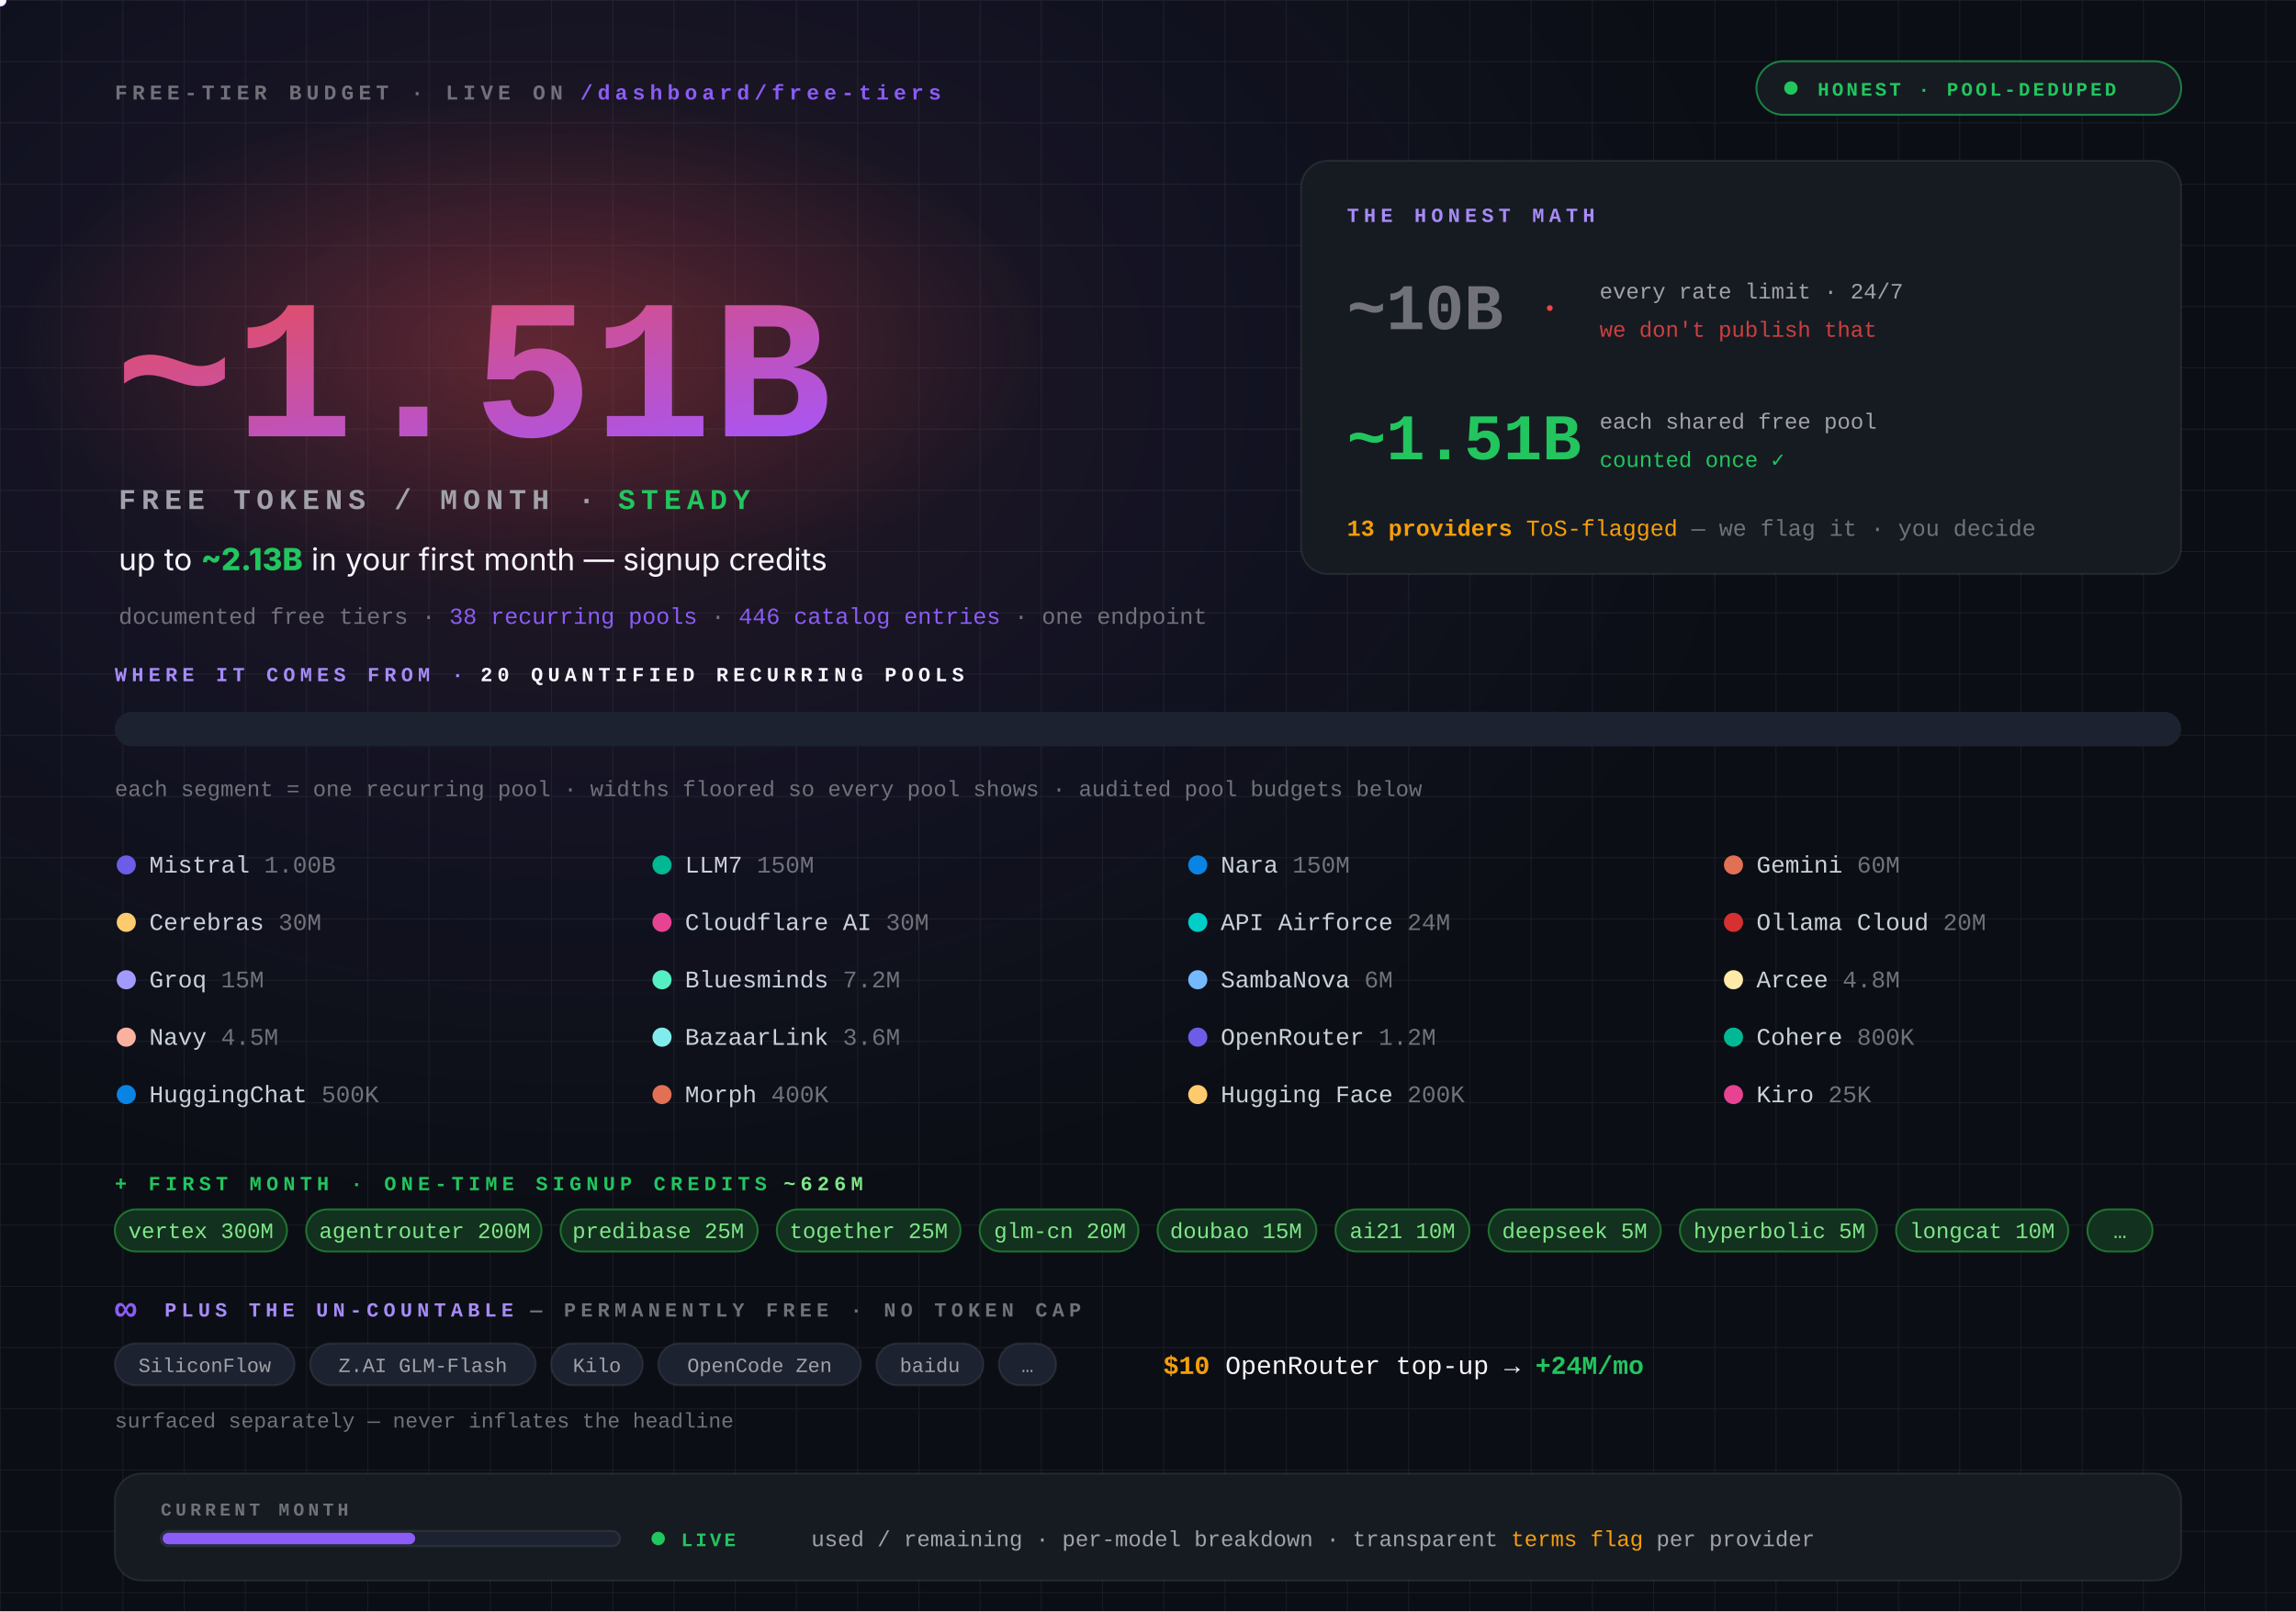
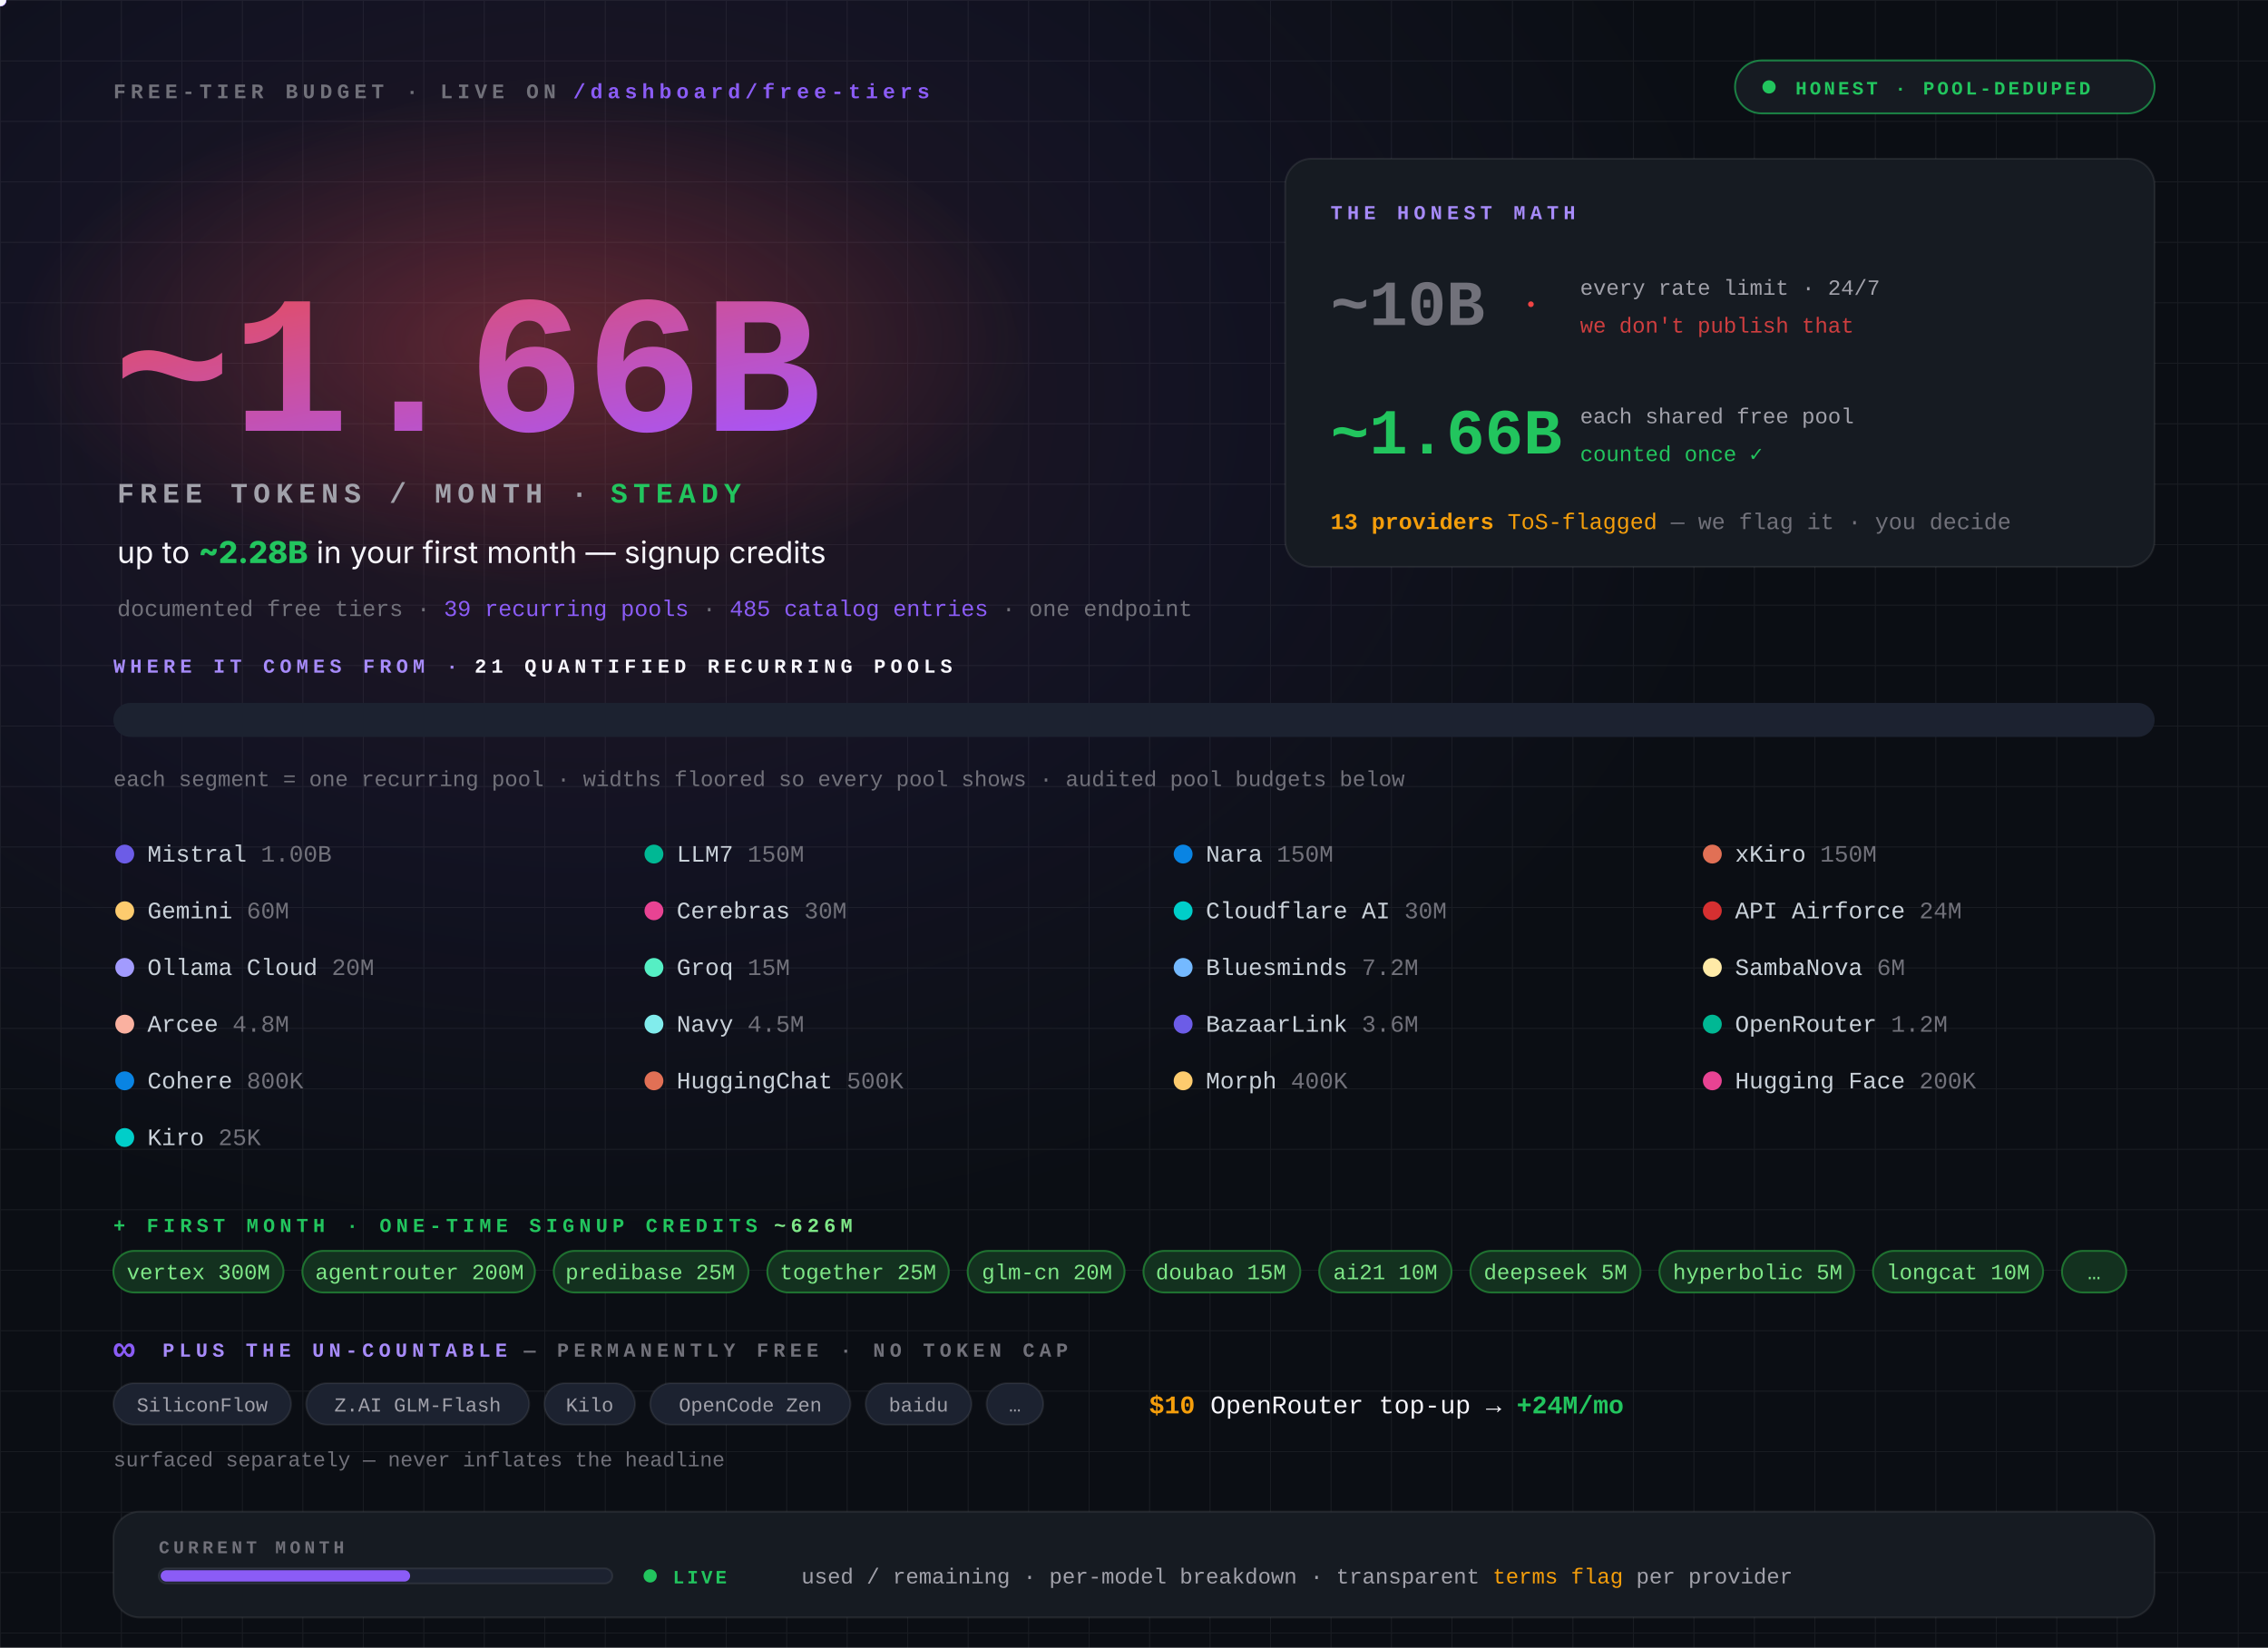
- <svg xmlns="http://www.w3.org/2000/svg" viewBox="0 0 1200 842" role="img" aria-label="OmniRoute free-tier budget: about 1.51 billion free tokens per month steady, up to about 2.13 billion in the first month with signup credits. The catalog contains 446 rows, 439 active and 7 discontinued, grouped into 38 recurring pool keys; 20 pools have a published positive monthly token budget and 18 have a zero, uncapped, or keyless budget. Honest pool-deduped math counts each shared free pool once; 13 providers carry a terms-of-service avoid flag. The 20 quantified pools are Mistral 1 billion, LLM7 150 million, Nara 150 million, Gemini 60 million, Cerebras 30 million, Cloudflare AI 30 million, API Airforce 24 million, Ollama Cloud 20 million, Groq 15 million, Bluesminds 7.2 million, SambaNova 6 million, Arcee 4.8 million, Navy 4.5 million, BazaarLink 3.6 million, OpenRouter 1.2 million, Cohere 800 thousand, HuggingChat 500 thousand, Morph 400 thousand, Hugging Face 200 thousand, and Kiro 25 thousand. One-time signup credits add about 626 million. Uncapped providers and the OpenRouter top-up boost are shown separately so they do not inflate the headline. Live usage remains available at /dashboard/free-tiers.">
+ <svg xmlns="http://www.w3.org/2000/svg" viewBox="0 0 1200 872" role="img" aria-label="OmniRoute free-tier budget: about 1.66 billion free tokens per month steady, up to about 2.28 billion in the first month with signup credits. The catalog contains 485 rows, 478 active and 7 discontinued, grouped into 39 recurring pool keys; 21 pools have a published positive monthly token budget and 18 have a zero, uncapped, or keyless budget. Honest pool-deduped math counts each shared free pool once; 13 providers carry a terms-of-service avoid flag. The 21 quantified pools are Mistral 1 billion, LLM7 150 million, Nara 150 million, xKiro 150 million, Gemini 60 million, Cerebras 30 million, Cloudflare AI 30 million, API Airforce 24 million, Ollama Cloud 20 million, Groq 15 million, Bluesminds 7.2 million, SambaNova 6 million, Arcee 4.8 million, Navy 4.5 million, BazaarLink 3.6 million, OpenRouter 1.2 million, Cohere 800 thousand, HuggingChat 500 thousand, Morph 400 thousand, Hugging Face 200 thousand, and Kiro 25 thousand. One-time signup credits add about 626 million. Uncapped providers and the OpenRouter top-up boost are shown separately so they do not inflate the headline. Live usage remains available at /dashboard/free-tiers.">
  <defs>
    <pattern id="gridPaperF" width="32" height="32" patternUnits="userSpaceOnUse">
      <path d="M 32 0 L 0 0 0 32" fill="none" stroke="#ffffff" stroke-opacity="0.06" stroke-width="1" />
    </pattern>
    <radialGradient id="bgGlowF" cx="26%" cy="24%" r="52%">
      <stop offset="0%" stop-color="#e54d5e" stop-opacity="0.14" />
      <stop offset="55%" stop-color="#8b5cf6" stop-opacity="0.06" />
      <stop offset="100%" stop-color="#6366f1" stop-opacity="0" />
    </radialGradient>
    <linearGradient id="gradBrandF" x1="0" y1="0" x2="1" y2="1">
      <stop offset="0%" stop-color="#e54d5e" />
      <stop offset="100%" stop-color="#a855f7" />
    </linearGradient>
    <radialGradient id="heroGlowF" cx="50%" cy="50%" r="50%">
      <stop offset="0%" stop-color="#e54d5e" stop-opacity="0.30" />
      <stop offset="100%" stop-color="#e54d5e" stop-opacity="0" />
    </radialGradient>
    <path id="pTk1F" d="M 44,84 C 150,112 190,146 302,168" />
    <path id="pTk2F" d="M 30,310 C 136,290 176,240 296,206" />
    <path id="pTk3F" d="M 96,436 C 186,392 208,308 314,230" />
    <clipPath id="barShapeF">
      <rect x="60" y="372" width="1080" height="18" rx="9" />
    </clipPath>
    <clipPath id="barRevF">
      <rect x="60" y="372" width="0" height="18">
        <animate attributeName="width" values="1080;0;1080;1080" keyTimes="0;0.02;0.24;1" dur="10s" repeatCount="indefinite" />
      </rect>
    </clipPath>
  </defs>
-   <rect width="1200" height="842" fill="#0b0e14" />
-   <rect width="1200" height="842" fill="url(#gridPaperF)" />
-   <rect width="1200" height="842" fill="url(#bgGlowF)" />
+   <rect width="1200" height="872" fill="#0b0e14" />
+   <rect width="1200" height="872" fill="url(#gridPaperF)" />
+   <rect width="1200" height="872" fill="url(#bgGlowF)" />
  <text x="60" y="52" font-family="Consolas, 'Courier New', monospace" font-size="11" letter-spacing="2.5" font-weight="700" fill="#71717a">FREE-TIER BUDGET · LIVE ON <tspan fill="#8b5cf6">/dashboard/free-tiers</tspan>
  </text>
  <g transform="translate(918, 32)">
    <rect width="222" height="28" rx="14" fill="#161b22" stroke="#22c55e" stroke-width="1" stroke-opacity="0.6" />
    <circle cx="18" cy="14" r="3.5" fill="#22c55e">
      <animate attributeName="opacity" values="1;0.35;1" dur="1.6s" repeatCount="indefinite" />
    </circle>
    <text x="32" y="18" font-family="Consolas, 'Courier New', monospace" font-size="10" letter-spacing="1.5" font-weight="700" fill="#22c55e">HONEST · POOL-DEDUPED</text>
  </g>
  <ellipse cx="280" cy="180" rx="270" ry="130" fill="url(#heroGlowF)">
    <animate attributeName="rx" values="250;290;250" dur="4s" repeatCount="indefinite" />
  </ellipse>
  <g fill="#a78bfa">
    <circle r="3.4">
      <animateMotion dur="2.4s" repeatCount="indefinite" begin="0s">
        <mpath href="#pTk1F" />
      </animateMotion>
      <animate attributeName="opacity" values="0;1;1;0" dur="2.4s" begin="0s" repeatCount="indefinite" />
    </circle>
    <circle r="3.4">
      <animateMotion dur="2.4s" repeatCount="indefinite" begin="0.8s">
        <mpath href="#pTk2F" />
      </animateMotion>
      <animate attributeName="opacity" values="0;1;1;0" dur="2.4s" begin="0.8s" repeatCount="indefinite" />
    </circle>
    <circle r="3.4">
      <animateMotion dur="2.4s" repeatCount="indefinite" begin="1.6s">
        <mpath href="#pTk3F" />
      </animateMotion>
      <animate attributeName="opacity" values="0;1;1;0" dur="2.4s" begin="1.6s" repeatCount="indefinite" />
    </circle>
  </g>
-   <text x="60" y="228" font-family="Consolas, 'Courier New', monospace" font-size="104" font-weight="800" fill="url(#gradBrandF)">~1.51B</text>
+   <text x="60" y="228" font-family="Consolas, 'Courier New', monospace" font-size="104" font-weight="800" fill="url(#gradBrandF)">~1.66B</text>
  <text x="62" y="266" font-family="Consolas, 'Courier New', monospace" font-size="15" letter-spacing="3" font-weight="700" fill="#a1a1aa">FREE TOKENS / MONTH · <tspan fill="#22c55e">STEADY</tspan>
  </text>
-   <text x="62" y="298" font-family="Inter, 'Segoe UI', Arial, Helvetica, system-ui, sans-serif" font-size="16" fill="#F7F6FC">up to <tspan font-weight="800" fill="#22c55e">~2.13B</tspan> in your first month — signup credits</text>
-   <text x="62" y="326" font-family="Consolas, 'Courier New', monospace" font-size="12" fill="#71717a">documented free tiers · <tspan fill="#8b5cf6">38 recurring pools</tspan> · <tspan fill="#8b5cf6">446 catalog entries</tspan> · one endpoint</text>
+   <text x="62" y="298" font-family="Inter, 'Segoe UI', Arial, Helvetica, system-ui, sans-serif" font-size="16" fill="#F7F6FC">up to <tspan font-weight="800" fill="#22c55e">~2.28B</tspan> in your first month — signup credits</text>
+   <text x="62" y="326" font-family="Consolas, 'Courier New', monospace" font-size="12" fill="#71717a">documented free tiers · <tspan fill="#8b5cf6">39 recurring pools</tspan> · <tspan fill="#8b5cf6">485 catalog entries</tspan> · one endpoint</text>
  <rect x="680" y="84" width="460" height="216" rx="14" fill="#161b22" stroke="#ffffff" stroke-opacity="0.08" stroke-width="1" />
  <text x="704" y="116" font-family="Consolas, 'Courier New', monospace" font-size="10.5" letter-spacing="2.5" font-weight="700" fill="#a78bfa">THE HONEST MATH</text>
  <text x="704" y="172" font-family="Consolas, 'Courier New', monospace" font-size="34" font-weight="800" fill="#71717a">~10B</text>
  <line x1="698" y1="161" x2="810" y2="161" stroke="#ef4444" stroke-width="3" stroke-linecap="round" stroke-dasharray="112" stroke-dashoffset="112">
    <animate attributeName="stroke-dashoffset" values="0;112;0;0" keyTimes="0;0.10;0.18;1" dur="10s" repeatCount="indefinite" />
  </line>
  <text x="836" y="156" font-family="Consolas, 'Courier New', monospace" font-size="11.5" fill="#a1a1aa">every rate limit · 24/7</text>
  <text x="836" y="176" font-family="Consolas, 'Courier New', monospace" font-size="11.5" fill="#ef4444" opacity="0.85">we don't publish that</text>
-   <text x="704" y="240" font-family="Consolas, 'Courier New', monospace" font-size="34" font-weight="800" fill="#22c55e">~1.51B</text>
+   <text x="704" y="240" font-family="Consolas, 'Courier New', monospace" font-size="34" font-weight="800" fill="#22c55e">~1.66B</text>
  <text x="836" y="224" font-family="Consolas, 'Courier New', monospace" font-size="11.5" fill="#a1a1aa">each shared free pool</text>
  <text x="836" y="244" font-family="Consolas, 'Courier New', monospace" font-size="11.5" fill="#22c55e">counted once ✓</text>
  <text x="704" y="280" font-family="Consolas, 'Courier New', monospace" font-size="12" fill="#f59e0b">
    <tspan font-weight="800">13 providers</tspan> ToS-flagged <tspan fill="#71717a">— we flag it · you decide</tspan>
  </text>
-   <text x="60" y="356" font-family="Consolas, 'Courier New', monospace" font-size="10.5" letter-spacing="2.5" font-weight="700" fill="#a78bfa">WHERE IT COMES FROM · <tspan fill="#F7F6FC">20 QUANTIFIED RECURRING POOLS</tspan>
+   <text x="60" y="356" font-family="Consolas, 'Courier New', monospace" font-size="10.5" letter-spacing="2.5" font-weight="700" fill="#a78bfa">WHERE IT COMES FROM · <tspan fill="#F7F6FC">21 QUANTIFIED RECURRING POOLS</tspan>
  </text>
  <g clip-path="url(#barShapeF)">
    <rect x="60" y="372" width="1080" height="18" fill="#1c2230" />
    <g clip-path="url(#barRevF)">
-       <rect x="60.0" y="372" width="661.4" height="18" fill="#6c5ce7" />
-       <rect x="722.4" y="372" width="99.2" height="18" fill="#00b894" />
-       <rect x="822.6" y="372" width="99.2" height="18" fill="#0984e3" />
-       <rect x="922.9" y="372" width="39.7" height="18" fill="#e17055" />
-       <rect x="963.5" y="372" width="19.8" height="18" fill="#fdcb6e" />
-       <rect x="984.4" y="372" width="19.8" height="18" fill="#e84393" />
-       <rect x="1005.2" y="372" width="15.9" height="18" fill="#00cec9" />
-       <rect x="1022.1" y="372" width="13.2" height="18" fill="#d63031" />
-       <rect x="1036.3" y="372" width="9.9" height="18" fill="#a29bfe" />
-       <rect x="1047.3" y="372" width="7.5" height="18" fill="#55efc4" />
-       <rect x="1055.8" y="372" width="7.5" height="18" fill="#74b9ff" />
-       <rect x="1064.3" y="372" width="7.5" height="18" fill="#ffeaa7" />
-       <rect x="1072.8" y="372" width="7.5" height="18" fill="#fab1a0" />
-       <rect x="1081.3" y="372" width="7.5" height="18" fill="#81ecec" />
-       <rect x="1089.9" y="372" width="7.5" height="18" fill="#6c5ce7" />
-       <rect x="1098.4" y="372" width="7.5" height="18" fill="#00b894" />
-       <rect x="1106.9" y="372" width="7.5" height="18" fill="#0984e3" />
-       <rect x="1115.4" y="372" width="7.5" height="18" fill="#e17055" />
-       <rect x="1124.0" y="372" width="7.5" height="18" fill="#fdcb6e" />
-       <rect x="1132.5" y="372" width="7.5" height="18" fill="#e84393" />
+       <rect x="60.0" y="372" width="600.1" height="18" fill="#6c5ce7" />
+       <rect x="661.1" y="372" width="90.0" height="18" fill="#00b894" />
+       <rect x="752.1" y="372" width="90.0" height="18" fill="#0984e3" />
+       <rect x="843.1" y="372" width="90.0" height="18" fill="#e17055" />
+       <rect x="934.1" y="372" width="36.0" height="18" fill="#fdcb6e" />
+       <rect x="971.1" y="372" width="18.0" height="18" fill="#e84393" />
+       <rect x="990.1" y="372" width="18.0" height="18" fill="#00cec9" />
+       <rect x="1009.1" y="372" width="14.4" height="18" fill="#d63031" />
+       <rect x="1024.5" y="372" width="12.0" height="18" fill="#a29bfe" />
+       <rect x="1037.5" y="372" width="9.0" height="18" fill="#55efc4" />
+       <rect x="1047.5" y="372" width="7.5" height="18" fill="#74b9ff" />
+       <rect x="1056.0" y="372" width="7.5" height="18" fill="#ffeaa7" />
+       <rect x="1064.5" y="372" width="7.5" height="18" fill="#fab1a0" />
+       <rect x="1073.0" y="372" width="7.5" height="18" fill="#81ecec" />
+       <rect x="1081.5" y="372" width="7.5" height="18" fill="#6c5ce7" />
+       <rect x="1090.0" y="372" width="7.5" height="18" fill="#00b894" />
+       <rect x="1098.5" y="372" width="7.5" height="18" fill="#0984e3" />
+       <rect x="1107.0" y="372" width="7.5" height="18" fill="#e17055" />
+       <rect x="1115.5" y="372" width="7.5" height="18" fill="#fdcb6e" />
+       <rect x="1124.0" y="372" width="7.5" height="18" fill="#e84393" />
+       <rect x="1132.5" y="372" width="7.5" height="18" fill="#00cec9" />
    </g>
  </g>
  <circle r="3.2" fill="#F7F6FC">
    <animateMotion path="M 60,381 L 1140,381" keyPoints="0;0;1;1" keyTimes="0;0.02;0.24;1" calcMode="linear" dur="10s" repeatCount="indefinite" />
    <animate attributeName="opacity" values="0;1;1;0;0" keyTimes="0;0.02;0.23;0.26;1" dur="10s" repeatCount="indefinite" />
  </circle>
  <text x="60" y="416" font-family="Consolas, 'Courier New', monospace" font-size="11.5" fill="#71717a">each segment = one recurring pool · widths floored so every pool shows · audited pool budgets below</text>
  <g font-family="Consolas, 'Courier New', monospace" font-size="12.5">
    <circle cx="66" cy="452" r="5" fill="#6c5ce7" />
    <text x="78" y="456" fill="#c9d1d9">Mistral <tspan fill="#71717a">1.00B</tspan>
    </text>
    <circle cx="346" cy="452" r="5" fill="#00b894" />
    <text x="358" y="456" fill="#c9d1d9">LLM7 <tspan fill="#71717a">150M</tspan>
    </text>
    <circle cx="626" cy="452" r="5" fill="#0984e3" />
    <text x="638" y="456" fill="#c9d1d9">Nara <tspan fill="#71717a">150M</tspan>
    </text>
    <circle cx="906" cy="452" r="5" fill="#e17055" />
-     <text x="918" y="456" fill="#c9d1d9">Gemini <tspan fill="#71717a">60M</tspan>
+     <text x="918" y="456" fill="#c9d1d9">xKiro <tspan fill="#71717a">150M</tspan>
    </text>
    <circle cx="66" cy="482" r="5" fill="#fdcb6e" />
-     <text x="78" y="486" fill="#c9d1d9">Cerebras <tspan fill="#71717a">30M</tspan>
+     <text x="78" y="486" fill="#c9d1d9">Gemini <tspan fill="#71717a">60M</tspan>
    </text>
    <circle cx="346" cy="482" r="5" fill="#e84393" />
-     <text x="358" y="486" fill="#c9d1d9">Cloudflare AI <tspan fill="#71717a">30M</tspan>
+     <text x="358" y="486" fill="#c9d1d9">Cerebras <tspan fill="#71717a">30M</tspan>
    </text>
    <circle cx="626" cy="482" r="5" fill="#00cec9" />
-     <text x="638" y="486" fill="#c9d1d9">API Airforce <tspan fill="#71717a">24M</tspan>
+     <text x="638" y="486" fill="#c9d1d9">Cloudflare AI <tspan fill="#71717a">30M</tspan>
    </text>
    <circle cx="906" cy="482" r="5" fill="#d63031" />
-     <text x="918" y="486" fill="#c9d1d9">Ollama Cloud <tspan fill="#71717a">20M</tspan>
+     <text x="918" y="486" fill="#c9d1d9">API Airforce <tspan fill="#71717a">24M</tspan>
    </text>
    <circle cx="66" cy="512" r="5" fill="#a29bfe" />
-     <text x="78" y="516" fill="#c9d1d9">Groq <tspan fill="#71717a">15M</tspan>
+     <text x="78" y="516" fill="#c9d1d9">Ollama Cloud <tspan fill="#71717a">20M</tspan>
    </text>
    <circle cx="346" cy="512" r="5" fill="#55efc4" />
-     <text x="358" y="516" fill="#c9d1d9">Bluesminds <tspan fill="#71717a">7.2M</tspan>
+     <text x="358" y="516" fill="#c9d1d9">Groq <tspan fill="#71717a">15M</tspan>
    </text>
    <circle cx="626" cy="512" r="5" fill="#74b9ff" />
-     <text x="638" y="516" fill="#c9d1d9">SambaNova <tspan fill="#71717a">6M</tspan>
+     <text x="638" y="516" fill="#c9d1d9">Bluesminds <tspan fill="#71717a">7.2M</tspan>
    </text>
    <circle cx="906" cy="512" r="5" fill="#ffeaa7" />
-     <text x="918" y="516" fill="#c9d1d9">Arcee <tspan fill="#71717a">4.8M</tspan>
+     <text x="918" y="516" fill="#c9d1d9">SambaNova <tspan fill="#71717a">6M</tspan>
    </text>
    <circle cx="66" cy="542" r="5" fill="#fab1a0" />
-     <text x="78" y="546" fill="#c9d1d9">Navy <tspan fill="#71717a">4.5M</tspan>
+     <text x="78" y="546" fill="#c9d1d9">Arcee <tspan fill="#71717a">4.8M</tspan>
    </text>
    <circle cx="346" cy="542" r="5" fill="#81ecec" />
-     <text x="358" y="546" fill="#c9d1d9">BazaarLink <tspan fill="#71717a">3.6M</tspan>
+     <text x="358" y="546" fill="#c9d1d9">Navy <tspan fill="#71717a">4.5M</tspan>
    </text>
    <circle cx="626" cy="542" r="5" fill="#6c5ce7" />
-     <text x="638" y="546" fill="#c9d1d9">OpenRouter <tspan fill="#71717a">1.2M</tspan>
+     <text x="638" y="546" fill="#c9d1d9">BazaarLink <tspan fill="#71717a">3.6M</tspan>
    </text>
    <circle cx="906" cy="542" r="5" fill="#00b894" />
-     <text x="918" y="546" fill="#c9d1d9">Cohere <tspan fill="#71717a">800K</tspan>
+     <text x="918" y="546" fill="#c9d1d9">OpenRouter <tspan fill="#71717a">1.2M</tspan>
    </text>
    <circle cx="66" cy="572" r="5" fill="#0984e3" />
-     <text x="78" y="576" fill="#c9d1d9">HuggingChat <tspan fill="#71717a">500K</tspan>
+     <text x="78" y="576" fill="#c9d1d9">Cohere <tspan fill="#71717a">800K</tspan>
    </text>
    <circle cx="346" cy="572" r="5" fill="#e17055" />
-     <text x="358" y="576" fill="#c9d1d9">Morph <tspan fill="#71717a">400K</tspan>
+     <text x="358" y="576" fill="#c9d1d9">HuggingChat <tspan fill="#71717a">500K</tspan>
    </text>
    <circle cx="626" cy="572" r="5" fill="#fdcb6e" />
-     <text x="638" y="576" fill="#c9d1d9">Hugging Face <tspan fill="#71717a">200K</tspan>
+     <text x="638" y="576" fill="#c9d1d9">Morph <tspan fill="#71717a">400K</tspan>
    </text>
    <circle cx="906" cy="572" r="5" fill="#e84393" />
-     <text x="918" y="576" fill="#c9d1d9">Kiro <tspan fill="#71717a">25K</tspan>
-     </text>
-   </g>
-   <text x="60" y="622" font-family="Consolas, 'Courier New', monospace" font-size="10.5" letter-spacing="2.5" font-weight="700" fill="#22c55e">+ FIRST MONTH · ONE-TIME SIGNUP CREDITS <tspan fill="#7ee787">~626M</tspan>
+     <text x="918" y="576" fill="#c9d1d9">Hugging Face <tspan fill="#71717a">200K</tspan>
+     </text>
+     <circle cx="66" cy="602" r="5" fill="#00cec9" />
+     <text x="78" y="606" fill="#c9d1d9">Kiro <tspan fill="#71717a">25K</tspan>
+     </text>
+   </g>
+   <text x="60" y="652" font-family="Consolas, 'Courier New', monospace" font-size="10.5" letter-spacing="2.5" font-weight="700" fill="#22c55e">+ FIRST MONTH · ONE-TIME SIGNUP CREDITS <tspan fill="#7ee787">~626M</tspan>
  </text>
  <g font-family="Consolas, 'Courier New', monospace">
-     <rect x="60" y="632" width="90" height="22" rx="11" fill="#13311f" stroke="#238636" stroke-opacity="0.8" />
-     <text x="105" y="647" font-size="11.5" fill="#7ee787" text-anchor="middle">vertex 300M</text>
-     <rect x="160" y="632" width="123" height="22" rx="11" fill="#13311f" stroke="#238636" stroke-opacity="0.8" />
-     <text x="222" y="647" font-size="11.5" fill="#7ee787" text-anchor="middle">agentrouter 200M</text>
-     <rect x="293" y="632" width="103" height="22" rx="11" fill="#13311f" stroke="#238636" stroke-opacity="0.8" />
-     <text x="344" y="647" font-size="11.5" fill="#7ee787" text-anchor="middle">predibase 25M</text>
-     <rect x="406" y="632" width="96" height="22" rx="11" fill="#13311f" stroke="#238636" stroke-opacity="0.8" />
-     <text x="454" y="647" font-size="11.5" fill="#7ee787" text-anchor="middle">together 25M</text>
-     <rect x="512" y="632" width="83" height="22" rx="11" fill="#13311f" stroke="#238636" stroke-opacity="0.8" />
-     <text x="554" y="647" font-size="11.5" fill="#7ee787" text-anchor="middle">glm-cn 20M</text>
-     <rect x="605" y="632" width="83" height="22" rx="11" fill="#13311f" stroke="#238636" stroke-opacity="0.8" />
-     <text x="646" y="647" font-size="11.5" fill="#7ee787" text-anchor="middle">doubao 15M</text>
-     <rect x="698" y="632" width="70" height="22" rx="11" fill="#13311f" stroke="#238636" stroke-opacity="0.8" />
-     <text x="733" y="647" font-size="11.5" fill="#7ee787" text-anchor="middle">ai21 10M</text>
-     <rect x="778" y="632" width="90" height="22" rx="11" fill="#13311f" stroke="#238636" stroke-opacity="0.8" />
-     <text x="823" y="647" font-size="11.5" fill="#7ee787" text-anchor="middle">deepseek 5M</text>
-     <rect x="878" y="632" width="103" height="22" rx="11" fill="#13311f" stroke="#238636" stroke-opacity="0.8" />
-     <text x="930" y="647" font-size="11.5" fill="#7ee787" text-anchor="middle">hyperbolic 5M</text>
-     <rect x="991" y="632" width="90" height="22" rx="11" fill="#13311f" stroke="#238636" stroke-opacity="0.8" />
-     <text x="1036" y="647" font-size="11.5" fill="#7ee787" text-anchor="middle">longcat 10M</text>
-     <rect x="1091" y="632" width="34" height="22" rx="11" fill="#13311f" stroke="#238636" stroke-opacity="0.8" />
-     <text x="1108" y="647" font-size="11.5" fill="#7ee787" text-anchor="middle">…</text>
-   </g>
-   <text x="60" y="690" font-family="Consolas, 'Courier New', monospace" font-size="19" font-weight="800" fill="#8b5cf6">∞<animate attributeName="opacity" values="1;0.55;1" dur="4s" repeatCount="indefinite" />
-   </text>
-   <text x="86" y="688" font-family="Consolas, 'Courier New', monospace" font-size="10.5" letter-spacing="2.5" font-weight="700" fill="#a78bfa">PLUS THE UN-COUNTABLE <tspan fill="#71717a">— PERMANENTLY FREE · NO TOKEN CAP</tspan>
+     <rect x="60" y="662" width="90" height="22" rx="11" fill="#13311f" stroke="#238636" stroke-opacity="0.8" />
+     <text x="105" y="677" font-size="11.5" fill="#7ee787" text-anchor="middle">vertex 300M</text>
+     <rect x="160" y="662" width="123" height="22" rx="11" fill="#13311f" stroke="#238636" stroke-opacity="0.8" />
+     <text x="222" y="677" font-size="11.5" fill="#7ee787" text-anchor="middle">agentrouter 200M</text>
+     <rect x="293" y="662" width="103" height="22" rx="11" fill="#13311f" stroke="#238636" stroke-opacity="0.8" />
+     <text x="344" y="677" font-size="11.5" fill="#7ee787" text-anchor="middle">predibase 25M</text>
+     <rect x="406" y="662" width="96" height="22" rx="11" fill="#13311f" stroke="#238636" stroke-opacity="0.8" />
+     <text x="454" y="677" font-size="11.5" fill="#7ee787" text-anchor="middle">together 25M</text>
+     <rect x="512" y="662" width="83" height="22" rx="11" fill="#13311f" stroke="#238636" stroke-opacity="0.8" />
+     <text x="554" y="677" font-size="11.5" fill="#7ee787" text-anchor="middle">glm-cn 20M</text>
+     <rect x="605" y="662" width="83" height="22" rx="11" fill="#13311f" stroke="#238636" stroke-opacity="0.8" />
+     <text x="646" y="677" font-size="11.5" fill="#7ee787" text-anchor="middle">doubao 15M</text>
+     <rect x="698" y="662" width="70" height="22" rx="11" fill="#13311f" stroke="#238636" stroke-opacity="0.8" />
+     <text x="733" y="677" font-size="11.5" fill="#7ee787" text-anchor="middle">ai21 10M</text>
+     <rect x="778" y="662" width="90" height="22" rx="11" fill="#13311f" stroke="#238636" stroke-opacity="0.8" />
+     <text x="823" y="677" font-size="11.5" fill="#7ee787" text-anchor="middle">deepseek 5M</text>
+     <rect x="878" y="662" width="103" height="22" rx="11" fill="#13311f" stroke="#238636" stroke-opacity="0.8" />
+     <text x="930" y="677" font-size="11.5" fill="#7ee787" text-anchor="middle">hyperbolic 5M</text>
+     <rect x="991" y="662" width="90" height="22" rx="11" fill="#13311f" stroke="#238636" stroke-opacity="0.8" />
+     <text x="1036" y="677" font-size="11.5" fill="#7ee787" text-anchor="middle">longcat 10M</text>
+     <rect x="1091" y="662" width="34" height="22" rx="11" fill="#13311f" stroke="#238636" stroke-opacity="0.8" />
+     <text x="1108" y="677" font-size="11.5" fill="#7ee787" text-anchor="middle">…</text>
+   </g>
+   <text x="60" y="720" font-family="Consolas, 'Courier New', monospace" font-size="19" font-weight="800" fill="#8b5cf6">∞<animate attributeName="opacity" values="1;0.55;1" dur="4s" repeatCount="indefinite" />
+   </text>
+   <text x="86" y="718" font-family="Consolas, 'Courier New', monospace" font-size="10.5" letter-spacing="2.5" font-weight="700" fill="#a78bfa">PLUS THE UN-COUNTABLE <tspan fill="#71717a">— PERMANENTLY FREE · NO TOKEN CAP</tspan>
  </text>
  <g font-family="Consolas, 'Courier New', monospace" font-size="10.5" fill="#a1a1aa">
-     <rect x="60" y="702" width="94" height="22" rx="11" fill="#1c2230" stroke="#ffffff" stroke-opacity="0.08" />
-     <text x="107" y="717" text-anchor="middle">SiliconFlow</text>
-     <rect x="162" y="702" width="118" height="22" rx="11" fill="#1c2230" stroke="#ffffff" stroke-opacity="0.08" />
-     <text x="221" y="717" text-anchor="middle">Z.AI GLM-Flash</text>
-     <rect x="288" y="702" width="48" height="22" rx="11" fill="#1c2230" stroke="#ffffff" stroke-opacity="0.08" />
-     <text x="312" y="717" text-anchor="middle">Kilo</text>
-     <rect x="344" y="702" width="106" height="22" rx="11" fill="#1c2230" stroke="#ffffff" stroke-opacity="0.08" />
-     <text x="397" y="717" text-anchor="middle">OpenCode Zen</text>
-     <rect x="458" y="702" width="56" height="22" rx="11" fill="#1c2230" stroke="#ffffff" stroke-opacity="0.08" />
-     <text x="486" y="717" text-anchor="middle">baidu</text>
-     <rect x="522" y="702" width="30" height="22" rx="11" fill="#1c2230" stroke="#ffffff" stroke-opacity="0.08" />
-     <text x="537" y="717" text-anchor="middle">…</text>
-   </g>
-   <text x="608" y="718" font-family="Consolas, 'Courier New', monospace" font-size="13.5" fill="#F7F6FC">
+     <rect x="60" y="732" width="94" height="22" rx="11" fill="#1c2230" stroke="#ffffff" stroke-opacity="0.08" />
+     <text x="107" y="747" text-anchor="middle">SiliconFlow</text>
+     <rect x="162" y="732" width="118" height="22" rx="11" fill="#1c2230" stroke="#ffffff" stroke-opacity="0.08" />
+     <text x="221" y="747" text-anchor="middle">Z.AI GLM-Flash</text>
+     <rect x="288" y="732" width="48" height="22" rx="11" fill="#1c2230" stroke="#ffffff" stroke-opacity="0.08" />
+     <text x="312" y="747" text-anchor="middle">Kilo</text>
+     <rect x="344" y="732" width="106" height="22" rx="11" fill="#1c2230" stroke="#ffffff" stroke-opacity="0.08" />
+     <text x="397" y="747" text-anchor="middle">OpenCode Zen</text>
+     <rect x="458" y="732" width="56" height="22" rx="11" fill="#1c2230" stroke="#ffffff" stroke-opacity="0.08" />
+     <text x="486" y="747" text-anchor="middle">baidu</text>
+     <rect x="522" y="732" width="30" height="22" rx="11" fill="#1c2230" stroke="#ffffff" stroke-opacity="0.08" />
+     <text x="537" y="747" text-anchor="middle">…</text>
+   </g>
+   <text x="608" y="748" font-family="Consolas, 'Courier New', monospace" font-size="13.5" fill="#F7F6FC">
    <tspan fill="#f59e0b" font-weight="700">$10</tspan> OpenRouter top-up → <tspan fill="#22c55e" font-weight="700">+24M/mo</tspan>
  </text>
-   <text x="60" y="746" font-family="Consolas, 'Courier New', monospace" font-size="11" fill="#71717a">surfaced separately — never inflates the headline</text>
-   <rect x="60" y="770" width="1080" height="56" rx="14" fill="#161b22" stroke="#ffffff" stroke-opacity="0.08" stroke-width="1" />
-   <text x="84" y="792" font-family="Consolas, 'Courier New', monospace" font-size="9.5" letter-spacing="2" font-weight="700" fill="#71717a">CURRENT MONTH</text>
-   <rect x="84" y="800" width="240" height="8" rx="4" fill="#1c2230" stroke="#ffffff" stroke-opacity="0.08" stroke-width="1" />
-   <rect x="85" y="801" width="132" height="6" rx="3" fill="#8b5cf6" />
+   <text x="60" y="776" font-family="Consolas, 'Courier New', monospace" font-size="11" fill="#71717a">surfaced separately — never inflates the headline</text>
+   <rect x="60" y="800" width="1080" height="56" rx="14" fill="#161b22" stroke="#ffffff" stroke-opacity="0.08" stroke-width="1" />
+   <text x="84" y="822" font-family="Consolas, 'Courier New', monospace" font-size="9.5" letter-spacing="2" font-weight="700" fill="#71717a">CURRENT MONTH</text>
+   <rect x="84" y="830" width="240" height="8" rx="4" fill="#1c2230" stroke="#ffffff" stroke-opacity="0.08" stroke-width="1" />
+   <rect x="85" y="831" width="132" height="6" rx="3" fill="#8b5cf6" />
  <circle r="2.6" fill="#F7F6FC">
-     <animateMotion path="M 85,804 L 217,804" dur="3s" repeatCount="indefinite" />
+     <animateMotion path="M 85,834 L 217,834" dur="3s" repeatCount="indefinite" />
    <animate attributeName="opacity" values="0;1;1;0" dur="3s" repeatCount="indefinite" />
  </circle>
-   <circle cx="344" cy="804" r="3.5" fill="#22c55e">
+   <circle cx="344" cy="834" r="3.5" fill="#22c55e">
    <animate attributeName="opacity" values="1;0.3;1" dur="1.2s" repeatCount="indefinite" />
  </circle>
-   <text x="356" y="808" font-family="Consolas, 'Courier New', monospace" font-size="10" letter-spacing="1.5" font-weight="700" fill="#22c55e">LIVE</text>
-   <text x="424" y="808" font-family="Consolas, 'Courier New', monospace" font-size="11.5" fill="#a1a1aa">used / remaining · per-model breakdown · transparent <tspan fill="#f59e0b">terms flag</tspan> per provider</text>
+   <text x="356" y="838" font-family="Consolas, 'Courier New', monospace" font-size="10" letter-spacing="1.5" font-weight="700" fill="#22c55e">LIVE</text>
+   <text x="424" y="838" font-family="Consolas, 'Courier New', monospace" font-size="11.5" fill="#a1a1aa">used / remaining · per-model breakdown · transparent <tspan fill="#f59e0b">terms flag</tspan> per provider</text>
</svg>
